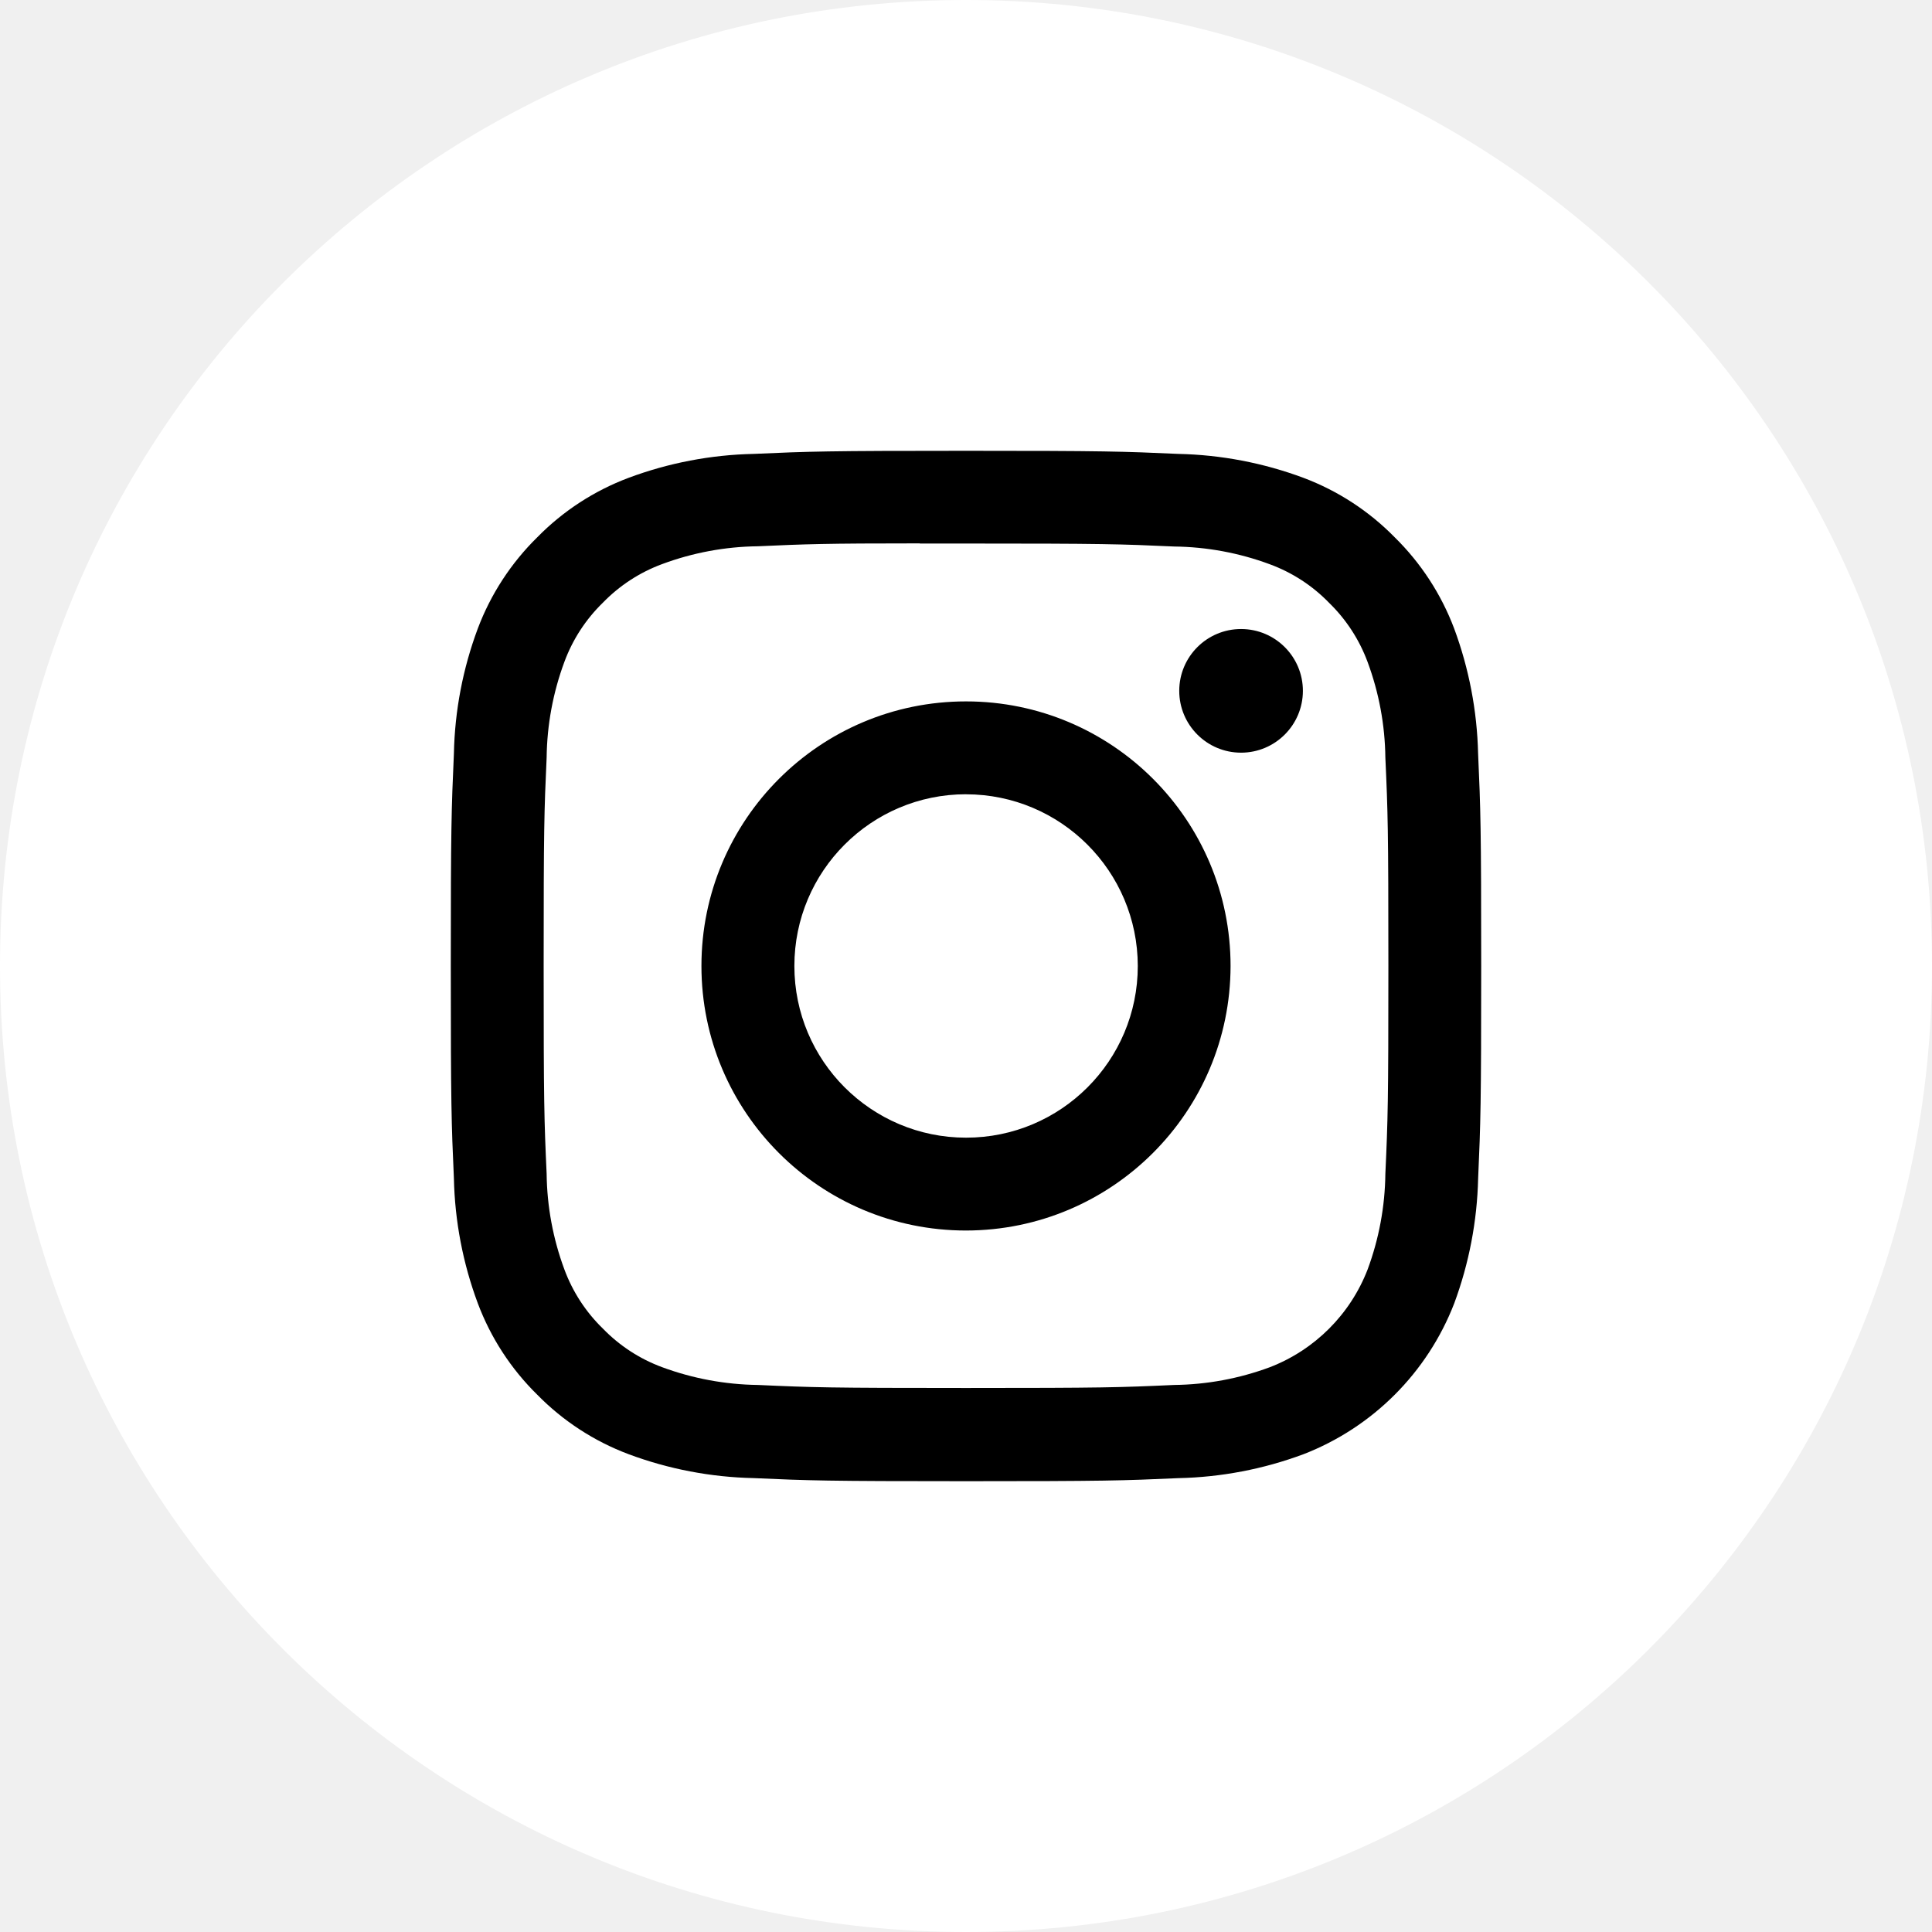
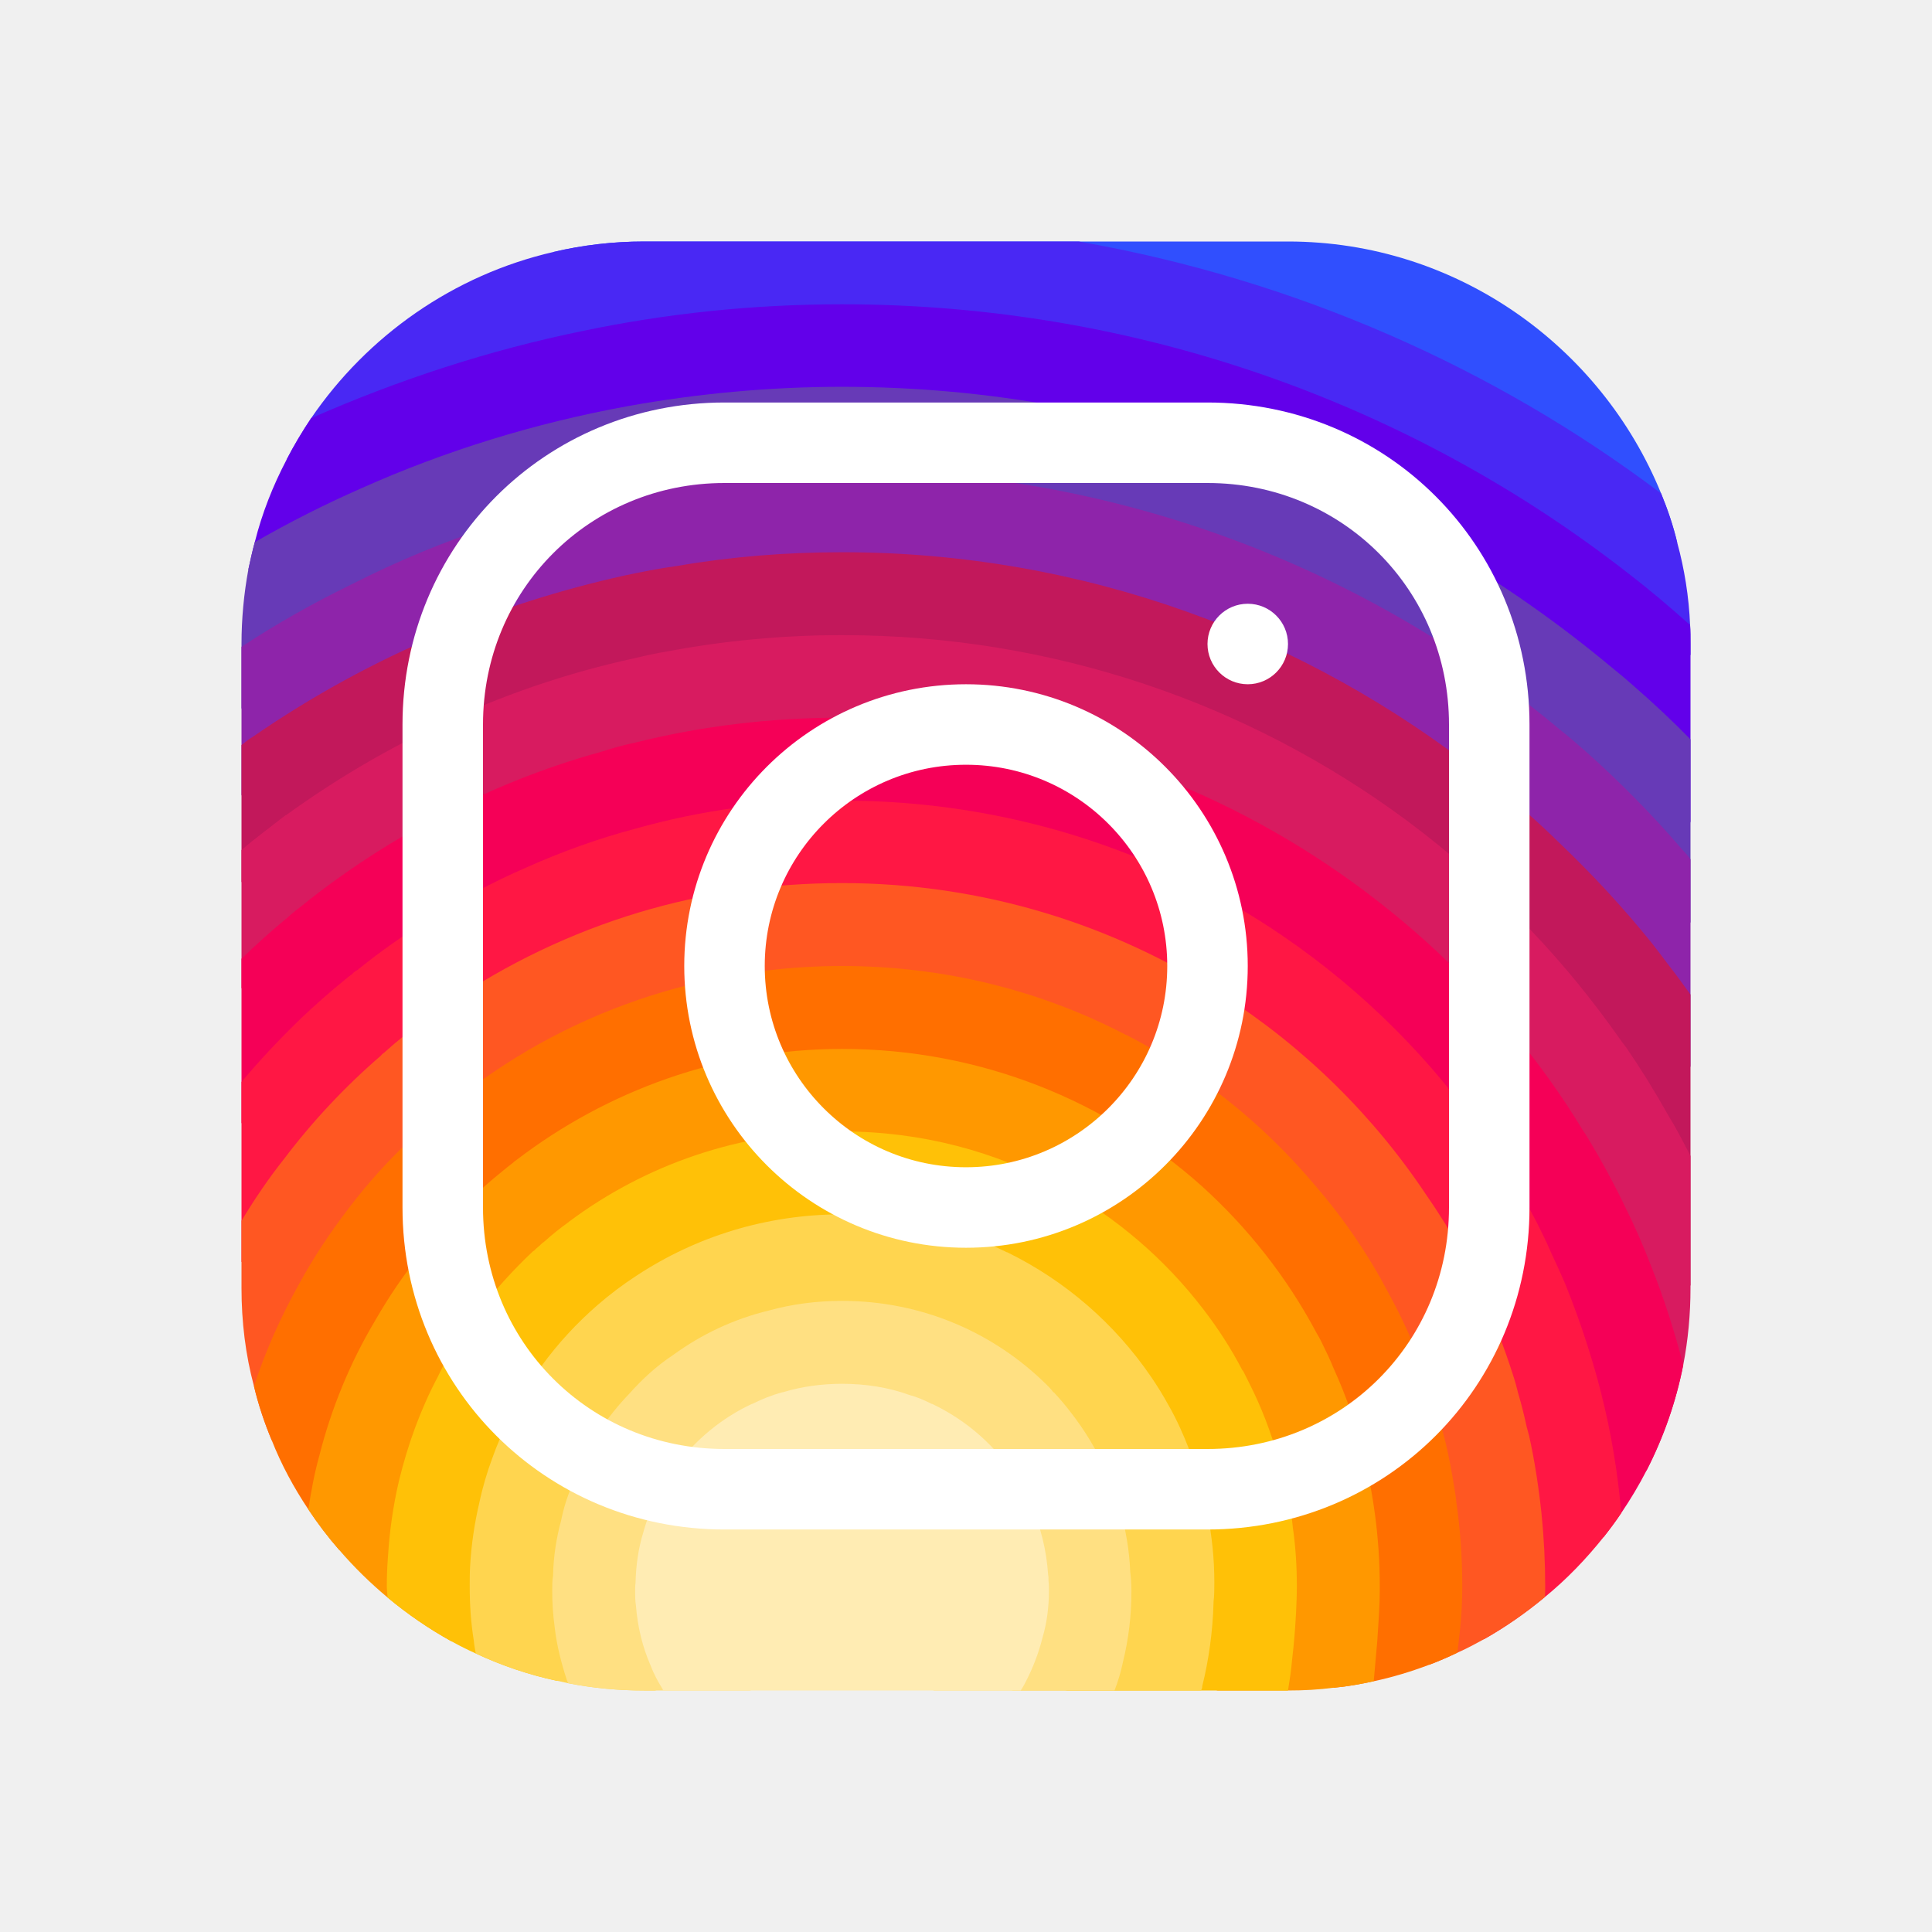
- <svg xmlns="http://www.w3.org/2000/svg" id="Instagram" width="48" height="48" viewBox="0 0 48 48">
-   <defs>
-     <clipPath id="clip-path">
-       <path id="path-1" d="M0,24A24,24,0,1,1,24,48,24,24,0,0,1,0,24Z" fill="none" />
-     </clipPath>
-   </defs>
-   <g id="Instagram-2" data-name="Instagram">
-     <g id="back">
-       <path id="path-1-2" data-name="path-1" d="M0,24A24,24,0,1,1,24,48,24,24,0,0,1,0,24Z" fill="#fff" />
-     </g>
-     <g id="Shape_Clipped" data-name="Shape Clipped">
-       <path id="path-1-3" data-name="path-1" d="M0,24A24,24,0,1,1,24,48,24,24,0,0,1,0,24Z" fill="none" />
-       <g id="Shape_Clipped-2" data-name="Shape Clipped" clip-path="url(#clip-path)">
-         <path id="Shape" d="M12.8,25.6c-3.445,0-3.9-.015-5.278-.077a9.463,9.463,0,0,1-3.107-.595,6.258,6.258,0,0,1-2.267-1.477A6.262,6.262,0,0,1,.672,21.183a9.463,9.463,0,0,1-.595-3.107C.015,16.7,0,16.244,0,12.8,0,9.379.015,8.919.077,7.522A9.419,9.419,0,0,1,.671,4.415,6.287,6.287,0,0,1,2.149,2.148,6.256,6.256,0,0,1,4.416.672,9.449,9.449,0,0,1,7.523.077C8.9.015,9.356,0,12.8,0s3.9.015,5.275.077a9.477,9.477,0,0,1,3.11.595A6.259,6.259,0,0,1,23.45,2.148a6.287,6.287,0,0,1,1.478,2.267,9.582,9.582,0,0,1,.595,3.107C25.585,8.9,25.6,9.36,25.6,12.8s-.015,3.9-.076,5.278a9.58,9.58,0,0,1-.595,3.106,6.558,6.558,0,0,1-3.743,3.745,9.479,9.479,0,0,1-3.109.595C16.7,25.586,16.244,25.6,12.8,25.6ZM11.653,2.3c-2.379,0-2.83.018-4.024.072a7.048,7.048,0,0,0-2.377.442,3.967,3.967,0,0,0-1.472.958,3.967,3.967,0,0,0-.958,1.472,7.065,7.065,0,0,0-.441,2.376c-.061,1.343-.074,1.747-.074,5.171s.013,3.83.074,5.172a7.065,7.065,0,0,0,.441,2.376,3.965,3.965,0,0,0,.958,1.471,3.967,3.967,0,0,0,1.472.958,7.12,7.12,0,0,0,2.377.441c1.359.062,1.765.075,5.172.075s3.812-.013,5.172-.075a7.065,7.065,0,0,0,2.376-.441,4.243,4.243,0,0,0,2.429-2.428,7.067,7.067,0,0,0,.441-2.376c.062-1.359.075-1.765.075-5.17s-.013-3.811-.075-5.17a7.065,7.065,0,0,0-.441-2.376,3.976,3.976,0,0,0-.958-1.472,3.951,3.951,0,0,0-1.472-.957,7.065,7.065,0,0,0-2.376-.441c-1.343-.061-1.747-.074-5.172-.074H11.653ZM12.8,19.372A6.573,6.573,0,1,1,19.373,12.8,6.581,6.581,0,0,1,12.8,19.372Zm0-10.839A4.266,4.266,0,1,0,17.068,12.8,4.271,4.271,0,0,0,12.8,8.534ZM19.633,7.5A1.536,1.536,0,1,1,21.17,5.968,1.537,1.537,0,0,1,19.633,7.5Z" transform="translate(11.2 11.2)" />
-       </g>
-     </g>
+ <svg xmlns="http://www.w3.org/2000/svg" viewBox="0 0 48 48" width="480px" height="480px">
+   <path fill="#304ffe" d="M41.67,13.48c-0.4,0.26-0.97,0.5-1.21,0.77c-0.09,0.09-0.14,0.19-0.12,0.29v1.03l-0.3,1.01l-0.3,1l-0.33,1.1 l-0.68,2.25l-0.66,2.22l-0.5,1.67c0,0.26-0.01,0.52-0.03,0.77c-0.07,0.96-0.27,1.88-0.59,2.74c-0.19,0.53-0.42,1.04-0.7,1.52 c-0.1,0.19-0.22,0.38-0.34,0.56c-0.4,0.63-0.88,1.21-1.41,1.72c-0.41,0.41-0.86,0.79-1.35,1.11c0,0,0,0-0.01,0 c-0.08,0.07-0.17,0.13-0.27,0.18c-0.31,0.21-0.64,0.39-0.98,0.55c-0.23,0.12-0.46,0.22-0.7,0.31c-0.05,0.03-0.11,0.05-0.16,0.07 c-0.57,0.27-1.23,0.45-1.89,0.54c-0.04,0.01-0.07,0.01-0.11,0.02c-0.4,0.07-0.79,0.13-1.19,0.16c-0.18,0.02-0.37,0.03-0.55,0.03 l-0.71-0.04l-3.42-0.18c0-0.01-0.01,0-0.01,0l-1.72-0.09c-0.13,0-0.27,0-0.4-0.01c-0.54-0.02-1.06-0.08-1.58-0.19 c-0.01,0-0.01,0-0.01,0c-0.95-0.18-1.86-0.5-2.71-0.93c-0.47-0.24-0.93-0.51-1.36-0.82c-0.18-0.13-0.35-0.27-0.52-0.42 c-0.48-0.4-0.91-0.83-1.31-1.27c-0.06-0.06-0.11-0.12-0.16-0.18c-0.06-0.06-0.12-0.13-0.17-0.19c-0.38-0.48-0.7-0.97-0.96-1.49 c-0.24-0.46-0.43-0.95-0.58-1.49c-0.06-0.19-0.11-0.37-0.15-0.57c-0.01-0.01-0.02-0.03-0.02-0.05c-0.1-0.41-0.19-0.84-0.24-1.27 c-0.06-0.33-0.09-0.66-0.09-1c-0.02-0.13-0.02-0.27-0.02-0.4l1.91-2.95l1.87-2.88l0.85-1.31l0.77-1.18l0.26-0.41v-1.03 c0.02-0.23,0.03-0.47,0.02-0.69c-0.01-0.7-0.15-1.38-0.38-2.03c-0.22-0.69-0.53-1.34-0.85-1.94c-0.38-0.69-0.78-1.31-1.11-1.87 C14,7.4,13.66,6.73,13.75,6.26C14.47,6.09,15.23,6,16,6h16c4.18,0,7.78,2.6,9.27,6.26C41.43,12.65,41.57,13.06,41.67,13.48z" />
+   <path fill="#4928f4" d="M42,16v0.27l-1.38,0.8l-0.88,0.51l-0.97,0.56l-1.94,1.13l-1.9,1.1l-1.94,1.12l-0.77,0.45 c0,0.48-0.12,0.92-0.34,1.32c-0.31,0.58-0.83,1.06-1.49,1.47c-0.67,0.41-1.49,0.74-2.41,0.98c0,0,0-0.01-0.01,0 c-3.56,0.92-8.42,0.5-10.78-1.26c-0.66-0.49-1.12-1.09-1.32-1.78c-0.06-0.23-0.09-0.48-0.09-0.73v-7.19 c0.01-0.15-0.09-0.3-0.27-0.45c-0.54-0.43-1.81-0.84-3.23-1.25c-1.11-0.31-2.3-0.62-3.3-0.92c-0.79-0.24-1.46-0.48-1.86-0.71 c0.18-0.35,0.39-0.7,0.61-1.03c1.4-2.05,3.54-3.56,6.02-4.13C14.47,6.09,15.23,6,16,6h10.8c5.37,0.94,10.32,3.13,14.47,6.26 c0.16,0.39,0.3,0.8,0.4,1.22c0.18,0.66,0.29,1.34,0.32,2.05C42,15.68,42,15.84,42,16z" />
+   <path fill="#6200ea" d="M42,16v4.41l-0.22,0.68l-0.75,2.33l-0.78,2.4l-0.41,1.28l-0.38,1.19l-0.37,1.13l-0.36,1.12l-0.19,0.59 l-0.25,0.78c0,0.76-0.02,1.43-0.07,2c-0.01,0.06-0.02,0.12-0.02,0.18c-0.06,0.53-0.14,0.98-0.27,1.36 c-0.01,0.06-0.03,0.12-0.05,0.17c-0.26,0.72-0.65,1.18-1.23,1.48c-0.14,0.08-0.3,0.14-0.47,0.2c-0.53,0.18-1.2,0.27-2.02,0.32 c-0.6,0.04-1.29,0.05-2.07,0.05H31.4l-1.19-0.05L30,37.61l-2.17-0.09l-2.2-0.09l-7.25-0.3l-1.88-0.08h-0.26 c-0.78-0.01-1.45-0.06-2.03-0.14c-0.84-0.13-1.49-0.35-1.98-0.68c-0.7-0.45-1.11-1.11-1.35-2.03c-0.06-0.22-0.11-0.45-0.14-0.7 c-0.1-0.58-0.15-1.25-0.18-2c0-0.15,0-0.3-0.01-0.46c-0.01-0.01,0-0.01,0-0.01v-0.58c-0.01-0.29-0.01-0.59-0.01-0.9l0.05-1.61 l0.03-1.15l0.04-1.34v-0.19l0.07-2.46l0.07-2.46l0.07-2.31l0.06-2.27l0.02-0.6c0-0.31-1.05-0.49-2.22-0.64 c-0.93-0.12-1.95-0.23-2.56-0.37c0.05-0.23,0.1-0.46,0.16-0.68c0.18-0.72,0.45-1.4,0.79-2.05c0.18-0.35,0.39-0.7,0.61-1.03 c2.16-0.95,4.41-1.69,6.76-2.17c2.06-0.43,4.21-0.66,6.43-0.66c7.36,0,14.16,2.49,19.54,6.69c0.52,0.4,1.03,0.83,1.53,1.28 C42,15.68,42,15.84,42,16z" />
+   <path fill="#673ab7" d="M42,18.37v4.54l-0.55,1.06l-1.05,2.05l-0.56,1.08l-0.51,0.99l-0.22,0.43c0,0.31,0,0.61-0.02,0.9 c0,0.43-0.02,0.84-0.05,1.22c-0.04,0.45-0.1,0.86-0.16,1.24c-0.15,0.79-0.36,1.47-0.66,2.03c-0.04,0.07-0.08,0.14-0.12,0.2 c-0.11,0.18-0.24,0.35-0.38,0.51c-0.18,0.22-0.38,0.41-0.61,0.57c-0.34,0.26-0.74,0.47-1.2,0.63c-0.57,0.21-1.23,0.35-2.01,0.43 c-0.51,0.05-1.07,0.08-1.68,0.08l-0.42,0.02l-2.08,0.12h-0.01L27.5,36.6l-2.25,0.13l-3.1,0.18l-3.77,0.22l-0.55,0.03 c-0.51,0-0.99-0.03-1.45-0.09c-0.05-0.01-0.09-0.02-0.14-0.02c-0.68-0.11-1.3-0.29-1.86-0.54c-0.68-0.3-1.27-0.7-1.77-1.18 c-0.44-0.43-0.82-0.92-1.13-1.47c-0.07-0.13-0.14-0.25-0.2-0.39c-0.3-0.59-0.54-1.25-0.72-1.97c-0.03-0.12-0.06-0.25-0.08-0.38 c-0.06-0.23-0.11-0.47-0.14-0.72c-0.11-0.64-0.17-1.32-0.2-2.03v-0.01c-0.01-0.29-0.02-0.57-0.02-0.87l-0.49-1.17l-0.07-0.18 L9.5,25.99L8.75,24.2l-0.12-0.29l-0.72-1.73l-0.8-1.93c0,0,0,0-0.01,0L6.29,18.3L6,17.59V16c0-0.63,0.06-1.25,0.17-1.85 c0.05-0.23,0.1-0.46,0.16-0.68c0.85-0.49,1.74-0.94,2.65-1.34c2.08-0.93,4.31-1.62,6.62-2.04c1.72-0.31,3.51-0.48,5.32-0.48 c7.31,0,13.94,2.65,19.12,6.97c0.2,0.16,0.39,0.32,0.58,0.49C41.09,17.48,41.55,17.91,42,18.37z" />
+   <path fill="#8e24aa" d="M42,21.35v5.14l-0.57,1.19l-1.08,2.25l-0.01,0.03c0,0.43-0.02,0.82-0.05,1.17c-0.1,1.15-0.38,1.88-0.84,2.33 c-0.33,0.34-0.74,0.53-1.25,0.63c-0.03,0.01-0.07,0.01-0.1,0.02c-0.16,0.03-0.33,0.05-0.51,0.05c-0.62,0.06-1.35,0.02-2.19-0.04 c-0.09,0-0.19-0.01-0.29-0.02c-0.61-0.04-1.26-0.08-1.98-0.11c-0.39-0.01-0.8-0.02-1.22-0.02h-0.02l-1.01,0.08h-0.01l-2.27,0.16 l-2.59,0.2l-0.38,0.03l-3.03,0.22l-1.57,0.12l-1.55,0.11c-0.27,0-0.53,0-0.79-0.01c0,0-0.01-0.01-0.01,0 c-1.13-0.02-2.14-0.09-3.04-0.26c-0.83-0.14-1.56-0.36-2.18-0.69c-0.64-0.31-1.17-0.75-1.6-1.31c-0.41-0.55-0.71-1.24-0.9-2.07 c0-0.01,0-0.01,0-0.01c-0.14-0.67-0.22-1.45-0.22-2.33l-0.15-0.27L9.7,26.35l-0.13-0.22L9.5,25.99l-0.93-1.65l-0.46-0.83 l-0.58-1.03l-1-1.79L6,19.75v-3.68c0.88-0.58,1.79-1.09,2.73-1.55c1.14-0.58,2.32-1.07,3.55-1.47c1.34-0.44,2.74-0.79,4.17-1.02 c1.45-0.24,2.94-0.36,4.47-0.36c6.8,0,13.04,2.43,17.85,6.47c0.22,0.17,0.43,0.36,0.64,0.54c0.84,0.75,1.64,1.56,2.37,2.41 C41.86,21.18,41.94,21.26,42,21.35z" />
+   <path fill="#c2185b" d="M42,24.71v7.23c-0.24-0.14-0.57-0.31-0.98-0.49c-0.22-0.11-0.47-0.22-0.73-0.32 c-0.38-0.17-0.79-0.33-1.25-0.49c-0.1-0.04-0.2-0.07-0.31-0.1c-0.18-0.07-0.37-0.13-0.56-0.19c-0.59-0.18-1.24-0.35-1.92-0.5 c-0.26-0.05-0.53-0.1-0.8-0.14c-0.87-0.15-1.8-0.24-2.77-0.25c-0.08-0.01-0.17-0.01-0.25-0.01l-2.57,0.02l-3.5,0.02h-0.01 l-7.49,0.06c-2.38,0-3.84,0.57-4.72,0.8c0,0-0.01,0-0.01,0.01c-0.93,0.24-1.22,0.09-1.3-1.54c-0.02-0.45-0.03-1.03-0.03-1.74 l-0.56-0.43l-0.98-0.74l-0.6-0.46l-0.12-0.09L8.88,24.1l-0.25-0.19l-0.52-0.4l-0.96-0.72L6,21.91v-3.4 c0.1-0.08,0.19-0.15,0.29-0.21c1.45-1,3-1.85,4.64-2.54c1.46-0.62,3-1.11,4.58-1.46c0.43-0.09,0.87-0.18,1.32-0.24 c1.33-0.23,2.7-0.34,4.09-0.34c6.01,0,11.53,2.09,15.91,5.55c0.66,0.52,1.3,1.07,1.9,1.66c0.82,0.78,1.59,1.61,2.3,2.49 c0.14,0.18,0.28,0.36,0.42,0.55C41.64,24.21,41.82,24.46,42,24.71z" />
+   <path fill="#d81b60" d="M42,28.72V32c0,0.65-0.06,1.29-0.18,1.91c-0.18,0.92-0.49,1.8-0.91,2.62c-0.22,0.05-0.47,0.05-0.75,0.01 c-0.63-0.11-1.37-0.44-2.17-0.87c-0.04-0.01-0.08-0.03-0.11-0.05c-0.25-0.13-0.51-0.27-0.77-0.43c-0.53-0.29-1.09-0.61-1.65-0.91 c-0.12-0.06-0.24-0.12-0.35-0.18c-0.64-0.33-1.3-0.63-1.96-0.86c0,0,0,0-0.01,0c-0.14-0.05-0.29-0.1-0.44-0.14 c-0.57-0.16-1.15-0.26-1.71-0.26l-1.1-0.32l-4.87-1.41c0,0,0,0-0.01,0l-2.99-0.87h-0.01l-1.3-0.38c-3.76,0-6.07,1.6-7.19,0.99 c-0.44-0.23-0.7-0.81-0.79-1.95c-0.03-0.32-0.04-0.68-0.04-1.1l-1.17-0.57l-0.05-0.02h-0.01l-0.84-0.42L9.7,26.35l-0.07-0.03 l-0.17-0.09L7.5,25.28L6,24.55v-3.43c0.17-0.15,0.35-0.29,0.53-0.43c0.19-0.15,0.38-0.29,0.57-0.44c0.01,0,0.01,0,0.01,0 c1.18-0.85,2.43-1.6,3.76-2.22c1.55-0.74,3.2-1.31,4.91-1.68c0.25-0.06,0.51-0.12,0.77-0.16c1.42-0.27,2.88-0.41,4.37-0.41 c5.27,0,10.11,1.71,14.01,4.59c1.13,0.84,2.18,1.77,3.14,2.78c0.79,0.83,1.52,1.73,2.18,2.67c0.05,0.07,0.1,0.14,0.15,0.2 c0.37,0.54,0.71,1.09,1.03,1.66C41.64,28.02,41.82,28.37,42,28.72z" />
+   <path fill="#f50057" d="M41.82,33.91c-0.18,0.92-0.49,1.8-0.91,2.62c-0.19,0.37-0.4,0.72-0.63,1.06c-0.14,0.21-0.29,0.41-0.44,0.6 c-0.36-0.14-0.89-0.34-1.54-0.56c0,0,0,0,0-0.01c-0.49-0.17-1.05-0.35-1.65-0.52c-0.17-0.05-0.34-0.1-0.52-0.15 c-0.71-0.19-1.45-0.36-2.17-0.46c-0.6-0.1-1.19-0.16-1.74-0.16l-0.46-0.13h-0.01l-2.42-0.7l-1.49-0.43l-1.66-0.48h-0.01l-0.54-0.15 l-6.53-1.88l-1.88-0.54l-1.4-0.33l-2.28-0.54l-0.28-0.07c0,0,0,0-0.01,0l-2.29-0.53c0-0.01,0-0.01,0-0.01l-0.41-0.09l-0.21-0.05 l-1.67-0.39l-0.19-0.05l-1.42-1.17L6,27.9v-4.08c0.37-0.36,0.75-0.7,1.15-1.03c0.12-0.11,0.25-0.21,0.38-0.31 c0.12-0.1,0.25-0.2,0.38-0.3c0.91-0.69,1.87-1.31,2.89-1.84c1.3-0.7,2.68-1.26,4.13-1.66c0.28-0.09,0.56-0.17,0.85-0.23 c1.64-0.41,3.36-0.62,5.14-0.62c4.47,0,8.63,1.35,12.07,3.66c1.71,1.15,3.25,2.53,4.55,4.1c0.66,0.79,1.26,1.62,1.79,2.5 c0.05,0.07,0.09,0.13,0.13,0.2c0.32,0.53,0.62,1.08,0.89,1.64c0.25,0.5,0.47,1,0.67,1.52C41.34,32.25,41.6,33.07,41.82,33.91z" />
+   <path fill="#ff1744" d="M40.28,37.59c-0.14,0.21-0.29,0.41-0.44,0.6c-0.44,0.55-0.92,1.05-1.46,1.49c-0.47,0.39-0.97,0.74-1.5,1.04 c-0.2-0.05-0.4-0.11-0.61-0.19c-0.66-0.23-1.35-0.61-1.99-1.01c-0.96-0.61-1.79-1.27-2.16-1.57c-0.14-0.12-0.21-0.18-0.21-0.18 l-1.7-0.15L30,37.6l-2.2-0.19l-2.28-0.2l-3.37-0.3l-5.34-0.47l-0.02-0.01l-1.88-0.91l-1.9-0.92l-1.53-0.74l-0.33-0.16l-0.41-0.2 l-1.42-0.69L7.43,31.9l-0.59-0.29L6,31.35v-4.47c0.47-0.56,0.97-1.09,1.5-1.6c0.34-0.32,0.7-0.64,1.07-0.94 c0.06-0.05,0.12-0.1,0.18-0.14c0.04-0.05,0.09-0.08,0.13-0.1c0.59-0.48,1.21-0.91,1.85-1.3c0.74-0.47,1.52-0.89,2.33-1.24 c0.87-0.39,1.78-0.72,2.72-0.97c1.63-0.46,3.36-0.7,5.14-0.7c4.08,0,7.85,1.24,10.96,3.37c1.99,1.36,3.71,3.08,5.07,5.07 c0.45,0.64,0.85,1.32,1.22,2.02c0.13,0.26,0.26,0.52,0.37,0.78c0.12,0.25,0.23,0.5,0.34,0.75c0.21,0.52,0.4,1.04,0.57,1.58 c0.32,1,0.56,2.02,0.71,3.08C40.21,36.89,40.25,37.24,40.28,37.59z" />
+   <path fill="#ff5722" d="M38.39,39.42c0,0.08,0,0.17-0.01,0.26c-0.47,0.39-0.97,0.74-1.5,1.04c-0.22,0.12-0.44,0.24-0.67,0.34 c-0.23,0.11-0.46,0.21-0.7,0.3c-0.34-0.18-0.8-0.4-1.29-0.61c-0.69-0.31-1.44-0.59-2.02-0.68c-0.14-0.03-0.27-0.04-0.39-0.04 l-1.64-0.21h-0.02l-2.04-0.27l-2.06-0.27l-0.96-0.12l-7.56-0.98c-0.49,0-1.01-0.03-1.55-0.1c-0.66-0.06-1.35-0.16-2.04-0.3 c-0.68-0.12-1.37-0.28-2.03-0.45c-0.69-0.16-1.37-0.35-2-0.53c-0.73-0.22-1.41-0.43-1.98-0.62c-0.47-0.15-0.87-0.29-1.18-0.4 c-0.18-0.43-0.33-0.88-0.44-1.34C6.1,33.66,6,32.84,6,32v-1.67c0.32-0.53,0.67-1.05,1.06-1.54c0.71-0.94,1.52-1.8,2.4-2.56 c0.03-0.04,0.07-0.07,0.1-0.09l0.01-0.01c0.31-0.28,0.63-0.53,0.97-0.77c0.04-0.04,0.08-0.07,0.12-0.1 c0.16-0.12,0.33-0.24,0.51-0.35c1.43-0.97,3.01-1.73,4.7-2.24c1.6-0.48,3.29-0.73,5.05-0.73c3.49,0,6.75,1.03,9.47,2.79 c2.01,1.29,3.74,2.99,5.06,4.98c0.16,0.23,0.31,0.46,0.46,0.7c0.69,1.17,1.26,2.43,1.68,3.75c0.05,0.15,0.09,0.3,0.13,0.46 c0.08,0.27,0.15,0.55,0.21,0.83c0.02,0.07,0.04,0.14,0.06,0.22c0.14,0.63,0.24,1.29,0.31,1.95c0,0.01,0,0.01,0,0.01 C38.36,38.22,38.39,38.82,38.39,39.42z" />
+   <path fill="#ff6f00" d="M36.33,39.42c0,0.35-0.02,0.73-0.06,1.11c-0.02,0.18-0.04,0.36-0.06,0.53c-0.23,0.11-0.46,0.21-0.7,0.3 c-0.45,0.17-0.91,0.31-1.38,0.41c-0.32,0.07-0.65,0.13-0.98,0.16h-0.01c-0.31-0.19-0.67-0.42-1.04-0.68 c-0.67-0.47-1.37-1-1.93-1.43c-0.01-0.01-0.01-0.01-0.02-0.02c-0.59-0.45-1.01-0.79-1.01-0.79l-1.06,0.04l-2.04,0.07l-0.95,0.04 l-3.82,0.14l-3.23,0.12c-0.21,0.01-0.46,0.01-0.77,0h-0.01c-0.42-0.01-0.92-0.04-1.47-0.09c-0.64-0.05-1.34-0.11-2.05-0.18 c-0.69-0.08-1.39-0.16-2.06-0.24c-0.74-0.08-1.44-0.17-2.04-0.25c-0.47-0.06-0.88-0.11-1.21-0.15c-0.28-0.32-0.53-0.65-0.77-1.01 c-0.36-0.54-0.67-1.11-0.91-1.72c-0.18-0.43-0.33-0.88-0.44-1.34c0.29-0.89,0.67-1.73,1.12-2.54c0.36-0.66,0.78-1.29,1.24-1.89 c0.45-0.59,0.94-1.14,1.47-1.64v-0.01c0.15-0.15,0.3-0.29,0.45-0.42c0.28-0.26,0.57-0.5,0.87-0.73h0.01 c0.01-0.02,0.02-0.02,0.03-0.03c0.24-0.19,0.49-0.36,0.74-0.53c1.48-1.01,3.15-1.76,4.95-2.2c1.19-0.29,2.44-0.45,3.73-0.45 c2.54,0,4.94,0.61,7.05,1.71h0.01c1.81,0.93,3.41,2.21,4.7,3.75c0.71,0.82,1.32,1.72,1.82,2.67c0.35,0.64,0.65,1.31,0.9,1.99 c0.02,0.06,0.04,0.11,0.06,0.16c0.17,0.5,0.32,1.02,0.45,1.54c0.09,0.37,0.16,0.75,0.22,1.13c0.02,0.12,0.04,0.23,0.05,0.35 C36.28,37.99,36.33,38.7,36.33,39.42z" />
+   <path fill="#ff9800" d="M34.28,39.42v0.1c0,0.34-0.03,0.77-0.06,1.23c-0.03,0.34-0.06,0.69-0.09,1.02c-0.32,0.07-0.65,0.13-0.98,0.16 h-0.01C32.76,41.98,32.39,42,32,42h-1.75l-0.38-0.11l-1.97-0.6l-2-0.6l-4.63-1.39l-2-0.6c0,0-0.83,0.33-2,0.72h-0.01 c-0.45,0.15-0.94,0.31-1.46,0.47c-0.65,0.19-1.34,0.38-2.02,0.53c-0.7,0.16-1.39,0.28-2.01,0.33c-0.19,0.02-0.38,0.03-0.55,0.03 c-0.56-0.31-1.1-0.68-1.59-1.09c-0.43-0.36-0.83-0.75-1.2-1.18c-0.28-0.32-0.53-0.65-0.77-1.01c0.07-0.45,0.15-0.89,0.27-1.32 c0.3-1.19,0.77-2.33,1.39-3.37c0.34-0.59,0.72-1.16,1.16-1.69c0.01-0.03,0.04-0.06,0.07-0.08c-0.01-0.01,0-0.01,0-0.01 c0.13-0.17,0.27-0.33,0.41-0.48c0-0.01,0-0.01,0-0.01c0.41-0.44,0.83-0.86,1.29-1.25c0.16-0.13,0.31-0.26,0.48-0.39 c0.03-0.03,0.06-0.05,0.1-0.08c2.25-1.72,5.06-2.76,8.09-2.76c3.44,0,6.57,1.29,8.94,3.41c1.14,1.03,2.11,2.26,2.84,3.63 c0.06,0.1,0.12,0.21,0.17,0.32c0.09,0.18,0.18,0.37,0.26,0.57c0.33,0.72,0.59,1.48,0.77,2.26c0.02,0.08,0.04,0.16,0.06,0.24 c0.08,0.37,0.15,0.75,0.2,1.13C34.24,38.21,34.28,38.81,34.28,39.42z" />
+   <path fill="#ffc107" d="M32.22,39.42c0,0.2-0.01,0.42-0.02,0.65c-0.02,0.37-0.05,0.77-0.1,1.18c-0.02,0.25-0.06,0.5-0.1,0.75h-5.48 l-1.06-0.17l-4.14-0.66l-0.59-0.09l-1.35-0.22c-0.59,0-1.87,0.26-3.22,0.51c-0.71,0.13-1.43,0.27-2.08,0.36 c-0.08,0.01-0.16,0.02-0.23,0.03h-0.01c-0.7-0.15-1.38-0.38-2.02-0.68c-0.2-0.09-0.4-0.19-0.6-0.3c-0.56-0.31-1.1-0.68-1.59-1.09 c-0.01-0.12-0.02-0.22-0.02-0.27c0-0.26,0.01-0.51,0.03-0.76c0.04-0.64,0.13-1.26,0.27-1.86c0.22-0.91,0.54-1.79,0.97-2.6 c0.08-0.17,0.17-0.34,0.27-0.5c0.04-0.08,0.09-0.15,0.13-0.23c0.18-0.29,0.38-0.57,0.58-0.85c0.42-0.55,0.89-1.07,1.39-1.54 c0.01,0,0.01,0,0.01,0c0.04-0.04,0.08-0.08,0.12-0.11c0.05-0.04,0.09-0.09,0.14-0.12c0.2-0.18,0.4-0.34,0.61-0.49 c0-0.01,0.01-0.01,0.01-0.01c1.89-1.41,4.23-2.24,6.78-2.24c1.98,0,3.82,0.5,5.43,1.38h0.01c1.38,0.76,2.58,1.79,3.53,3.03 c0.37,0.48,0.7,0.99,0.98,1.53h0.01c0.05,0.1,0.1,0.2,0.15,0.3c0.3,0.59,0.54,1.21,0.72,1.85h0.01c0.01,0.05,0.03,0.1,0.04,0.15 c0.12,0.43,0.22,0.87,0.29,1.32c0.01,0.09,0.02,0.19,0.03,0.28C32.19,38.43,32.22,38.92,32.22,39.42z" />
+   <path fill="#ffd54f" d="M30.17,39.31c0,0.16,0,0.33-0.02,0.49v0.01c0,0.01,0,0.01,0,0.01c-0.02,0.72-0.12,1.43-0.28,2.07 c0,0.04-0.01,0.07-0.03,0.11h-4.67l-3.85-0.83l-0.51-0.11l-0.08,0.02l-4.27,0.88L16.27,42H16c-0.64,0-1.27-0.06-1.88-0.18 c-0.09-0.02-0.18-0.04-0.27-0.06h-0.01c-0.7-0.15-1.38-0.38-2.02-0.68c-0.02-0.11-0.04-0.22-0.05-0.33 c-0.07-0.43-0.1-0.88-0.1-1.33c0-0.17,0-0.34,0.01-0.51c0.03-0.54,0.11-1.07,0.23-1.58c0.08-0.38,0.19-0.75,0.32-1.1 c0.11-0.31,0.24-0.61,0.38-0.9c0.12-0.25,0.26-0.49,0.4-0.73c0.14-0.23,0.29-0.45,0.45-0.67c0.4-0.55,0.87-1.06,1.39-1.51 c0.3-0.26,0.63-0.51,0.97-0.73c1.46-0.96,3.21-1.52,5.1-1.52c0.37,0,0.73,0.02,1.08,0.07h0.02c1.07,0.12,2.07,0.42,2.99,0.87 c0.01,0,0.01,0,0.01,0c1.45,0.71,2.68,1.78,3.58,3.1c0.15,0.22,0.3,0.46,0.43,0.7c0.11,0.19,0.21,0.39,0.3,0.59 c0.14,0.31,0.27,0.64,0.38,0.97h0.01c0.11,0.37,0.21,0.74,0.28,1.13v0.01C30.11,38.16,30.17,38.73,30.17,39.31z" />
+   <path fill="#ffe082" d="M28.11,39.52v0.03c0,0.59-0.07,1.17-0.21,1.74c-0.05,0.24-0.12,0.48-0.21,0.71h-4.48l-2.29-0.63L18.63,42H16 c-0.64,0-1.27-0.06-1.88-0.18c-0.02-0.03-0.03-0.06-0.04-0.09c-0.14-0.43-0.25-0.86-0.3-1.31c-0.04-0.29-0.06-0.59-0.06-0.9 c0-0.12,0-0.25,0.02-0.37c0.01-0.47,0.08-0.93,0.2-1.37c0.06-0.3,0.15-0.59,0.27-0.87c0.04-0.14,0.1-0.27,0.17-0.4 c0.15-0.34,0.33-0.67,0.53-0.99c0.22-0.32,0.46-0.62,0.73-0.9c0.32-0.36,0.68-0.69,1.09-0.96c0.7-0.51,1.5-0.89,2.37-1.1 c0.58-0.16,1.19-0.24,1.82-0.24c2,0,3.79,0.8,5.09,2.09c0.05,0.05,0.11,0.11,0.16,0.18h0.01c0.14,0.15,0.27,0.3,0.4,0.47 c0.37,0.47,0.68,0.98,0.92,1.54c0.12,0.26,0.22,0.53,0.3,0.81c0.01,0.04,0.02,0.07,0.03,0.11c0.14,0.49,0.23,1,0.25,1.53 C28.1,39.2,28.11,39.36,28.11,39.52z" />
+   <path fill="#ffecb3" d="M26.06,39.52c0,0.41-0.05,0.8-0.16,1.17c-0.1,0.4-0.25,0.78-0.44,1.14c-0.03,0.06-0.1,0.17-0.1,0.17h-8.88 c-0.01-0.01-0.02-0.03-0.02-0.04c-0.12-0.19-0.22-0.38-0.3-0.59c-0.2-0.46-0.32-0.96-0.36-1.48c-0.02-0.12-0.02-0.25-0.02-0.37 c0-0.06,0-0.13,0.01-0.19c0.01-0.44,0.07-0.86,0.19-1.25c0.1-0.36,0.23-0.69,0.4-1.01c0,0,0.01-0.01,0.01-0.02 c0.12-0.21,0.25-0.42,0.4-0.62c0.49-0.66,1.14-1.2,1.89-1.55c0.01,0,0.01,0,0.01,0c0.24-0.12,0.49-0.22,0.75-0.29c0,0,0,0,0.01,0 c0.46-0.14,0.96-0.21,1.47-0.21c0.59,0,1.16,0.09,1.68,0.28c0.19,0.05,0.37,0.13,0.55,0.22c0,0,0,0,0.01,0 c0.86,0.41,1.59,1.05,2.09,1.85c0.1,0.15,0.19,0.31,0.27,0.48c0.04,0.07,0.08,0.15,0.11,0.22c0.23,0.52,0.37,1.09,0.41,1.69 c0.01,0.05,0.01,0.1,0.01,0.16C26.06,39.36,26.06,39.44,26.06,39.52z" />
+   <g>
+     <path fill="none" stroke="#fff" stroke-linecap="round" stroke-linejoin="round" stroke-miterlimit="10" stroke-width="2" d="M30,11H18c-3.9,0-7,3.1-7,7v12c0,3.9,3.1,7,7,7h12c3.9,0,7-3.1,7-7V18C37,14.1,33.9,11,30,11z" />
+     <circle cx="31" cy="16" r="1" fill="#fff" />
+   </g>
+   <g>
+     <circle cx="24" cy="24" r="6" fill="none" stroke="#fff" stroke-linecap="round" stroke-linejoin="round" stroke-miterlimit="10" stroke-width="2" />
  </g>
</svg>
